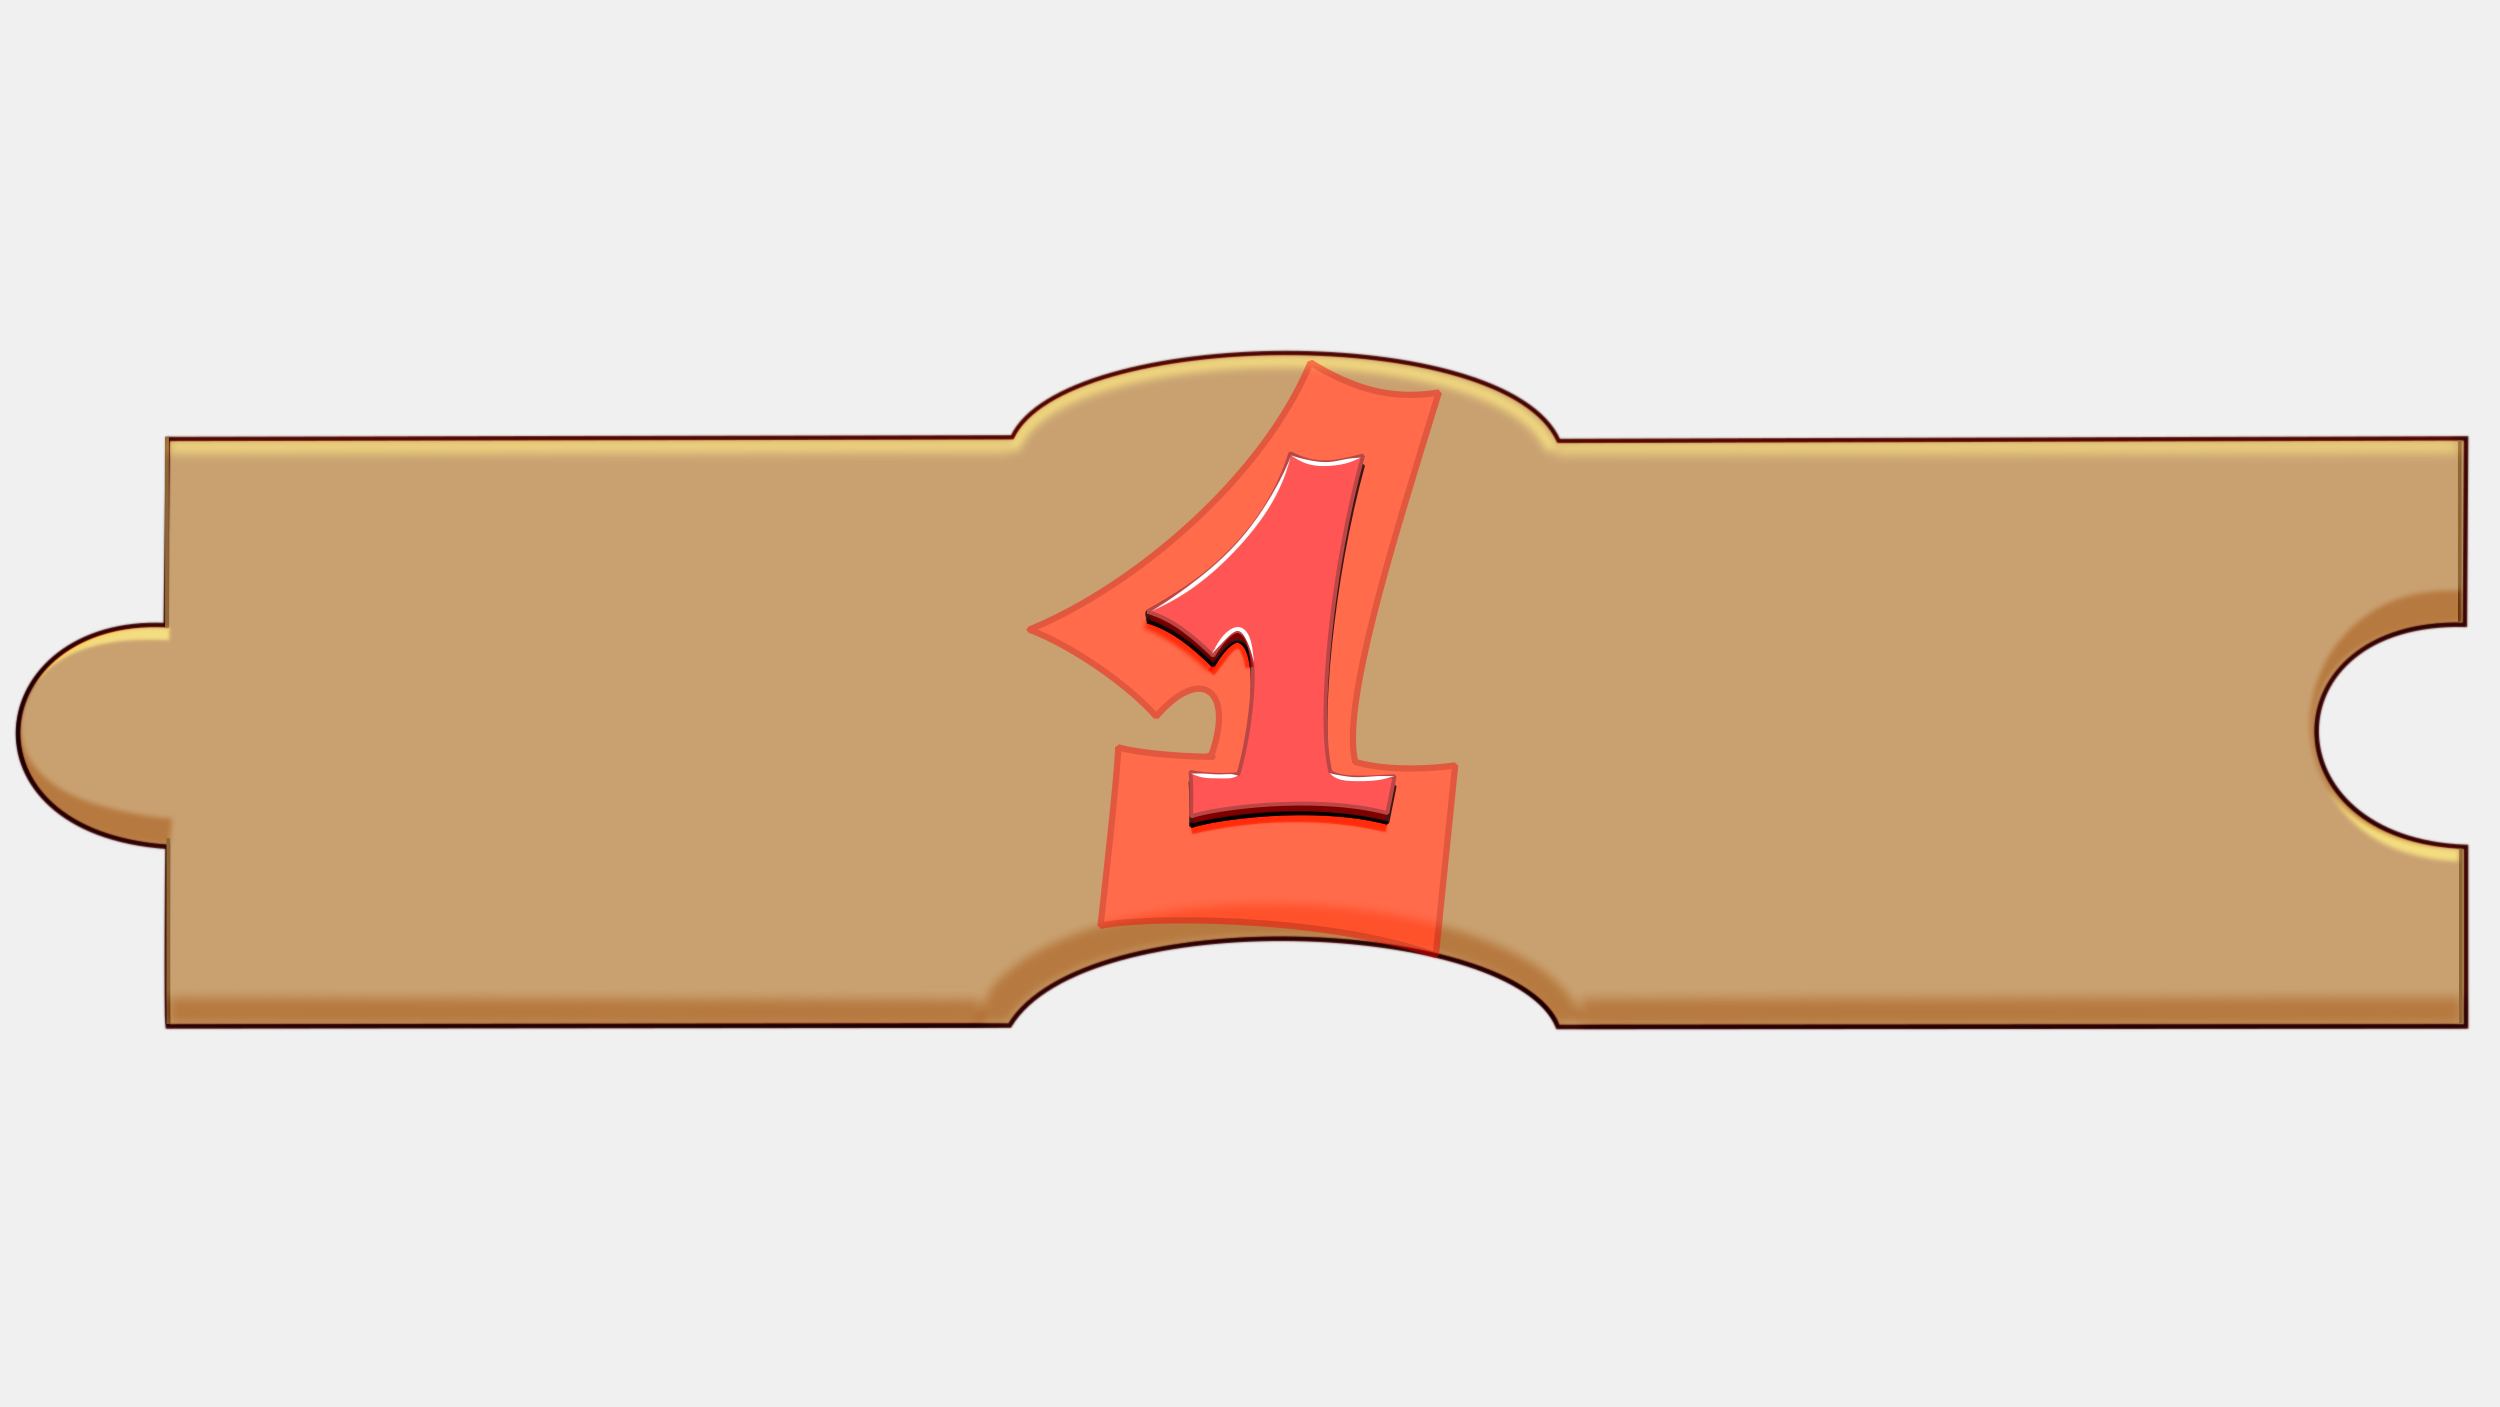
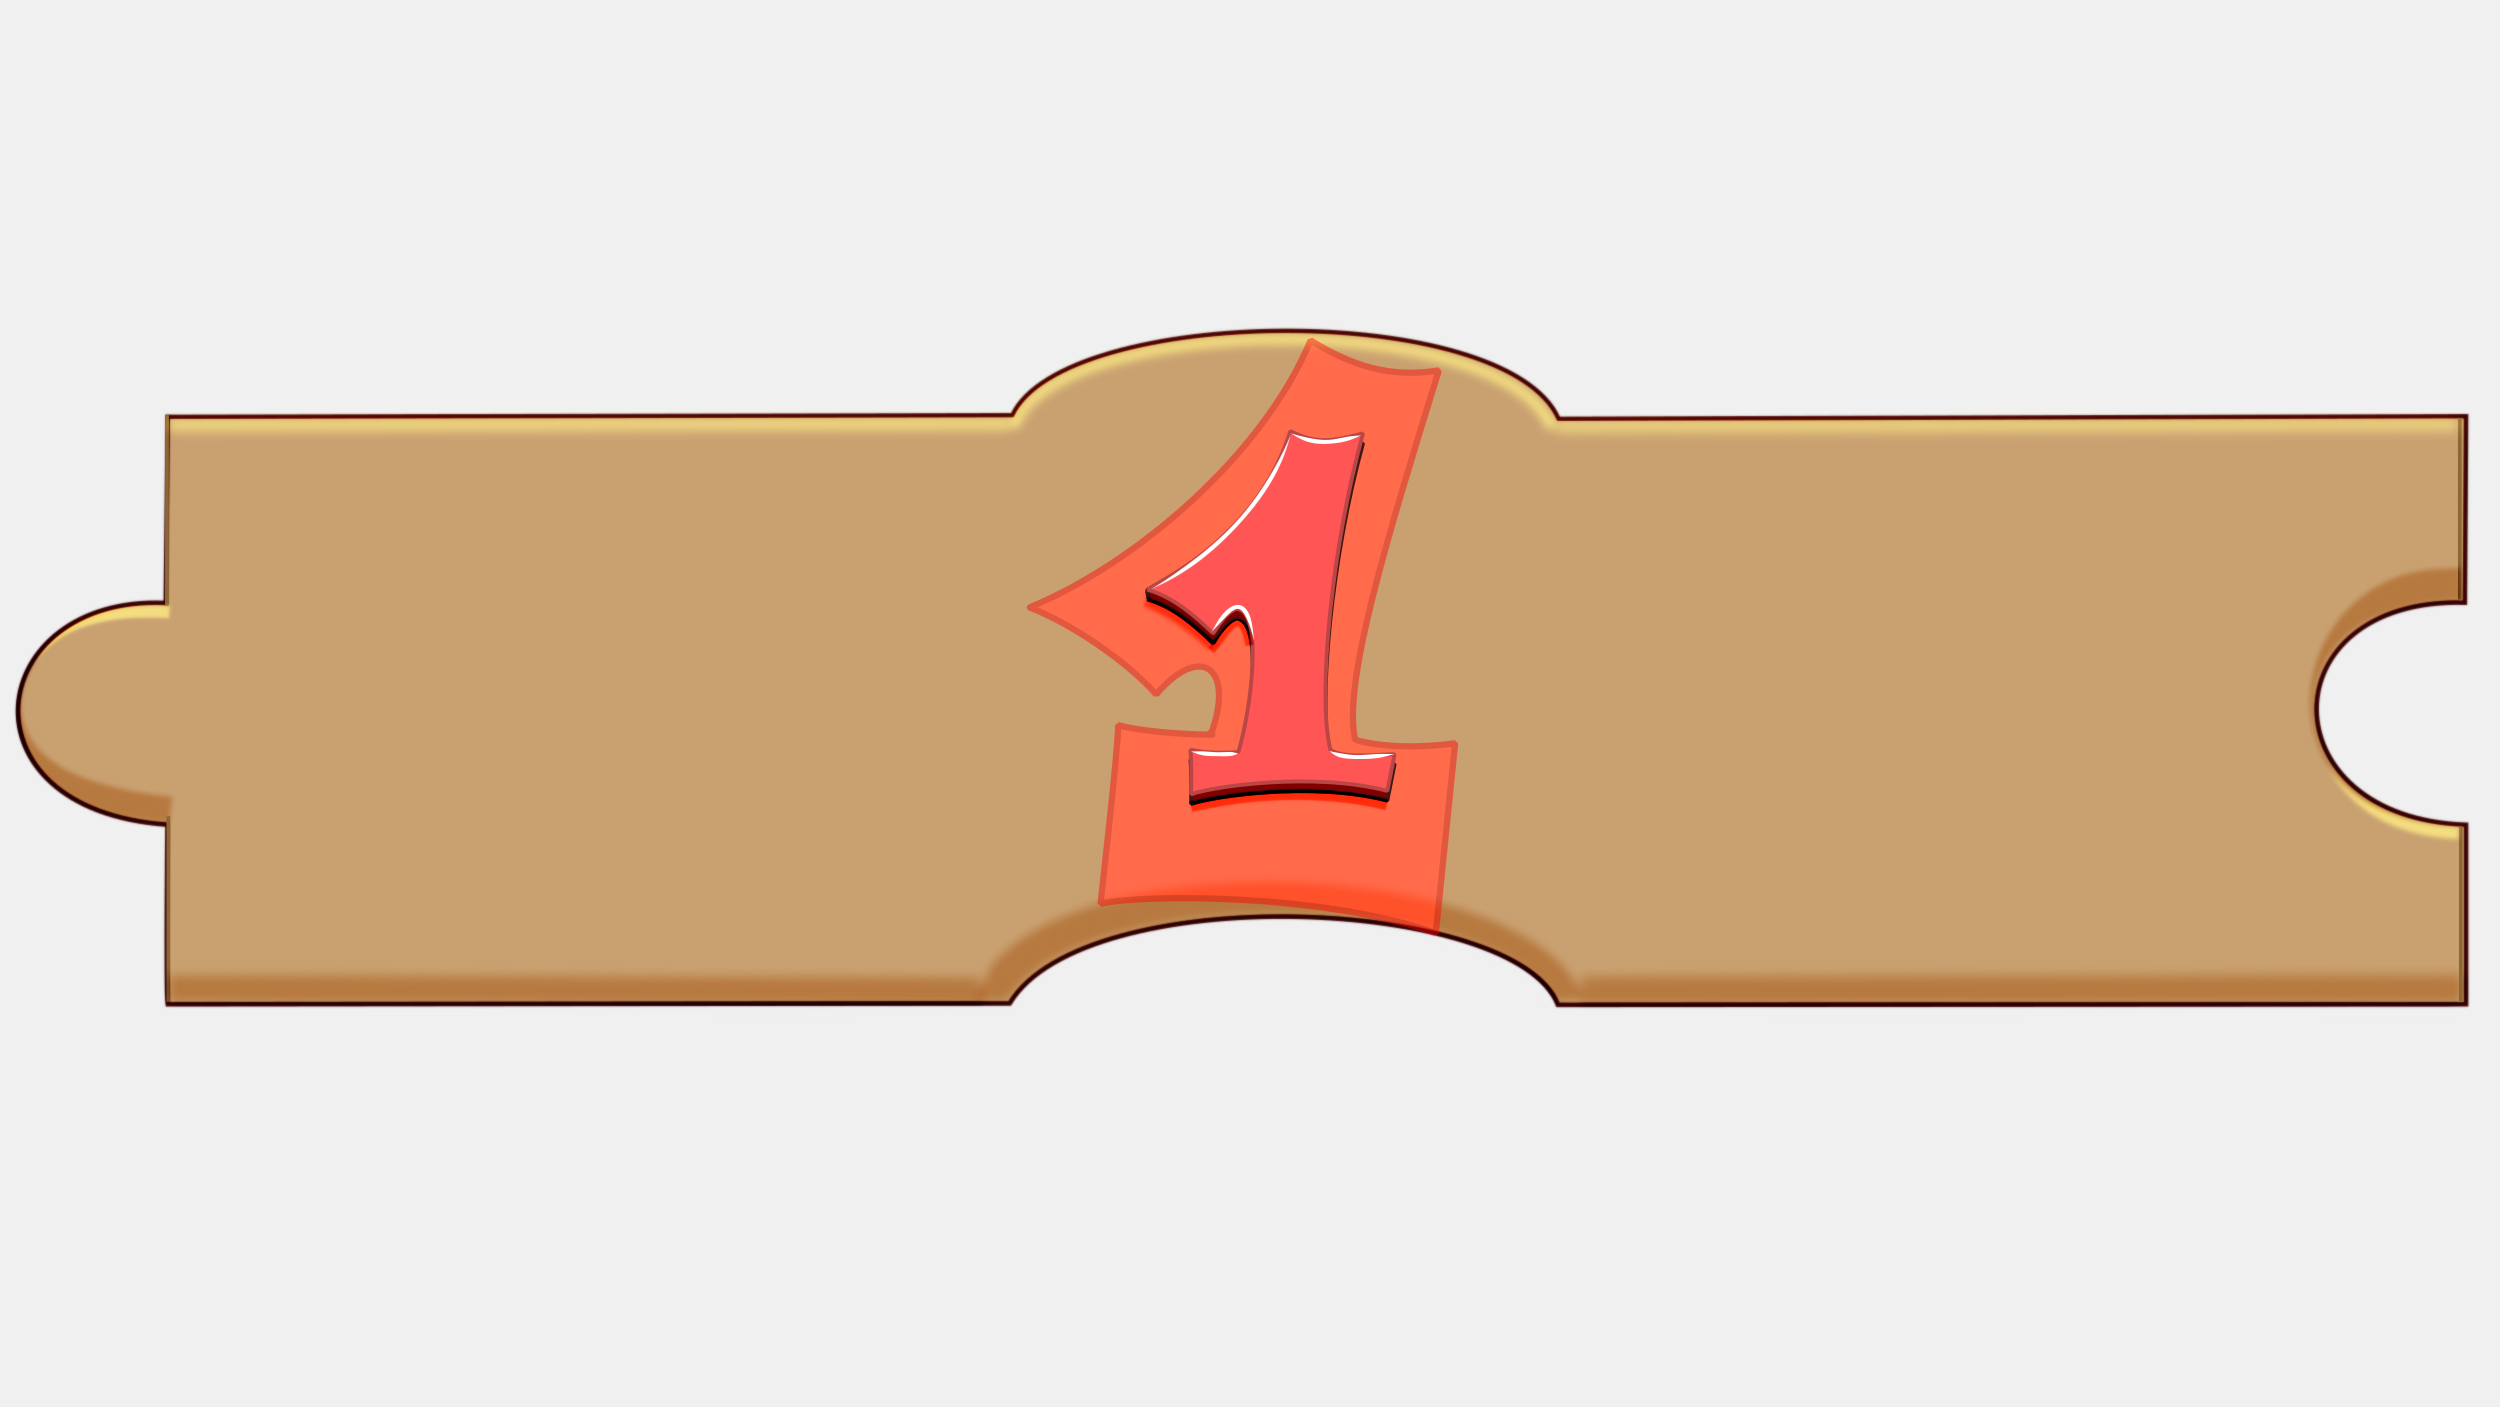
- <svg xmlns="http://www.w3.org/2000/svg" xmlns:xlink="http://www.w3.org/1999/xlink" width="1280" height="720" viewBox="0 0 338.667 190.5" version="1.1" id="svg1" xml:space="preserve">
+ <svg xmlns="http://www.w3.org/2000/svg" xmlns:xlink="http://www.w3.org/1999/xlink" width="1280" height="720" viewBox="0 3 338.667 190.5" version="1.1" id="svg1" xml:space="preserve">
  <defs id="defs1">
    <filter style="color-interpolation-filters:sRGB" id="filter1" x="-0.015" y="-17.03" width="1.031" height="35.06">
      <feGaussianBlur stdDeviation="96.008" id="feGaussianBlur1" />
    </filter>
    <filter style="color-interpolation-filters:sRGB" id="filter2" x="-0.028" y="-0.173" width="1.056" height="1.306">
      <feGaussianBlur stdDeviation="71.392" id="feGaussianBlur2" />
    </filter>
    <filter style="color-interpolation-filters:sRGB" id="filter3" x="-0.015" y="-11.422" width="1.031" height="23.845">
      <feGaussianBlur stdDeviation="102.965" id="feGaussianBlur3" />
    </filter>
    <filter style="color-interpolation-filters:sRGB" id="filter4" x="-0.034" y="-0.079" width="1.069" height="1.158">
      <feGaussianBlur stdDeviation="34.774" id="feGaussianBlur4" />
    </filter>
    <filter style="color-interpolation-filters:sRGB" id="filter5" x="-0.042" y="-0.024" width="1.083" height="1.049">
      <feGaussianBlur stdDeviation="46.556" id="feGaussianBlur5" />
    </filter>
    <filter style="color-interpolation-filters:sRGB" id="filter6" x="-0.037" y="-0.067" width="1.075" height="1.133">
      <feGaussianBlur stdDeviation="36.488" id="feGaussianBlur6" />
    </filter>
    <filter style="color-interpolation-filters:sRGB" id="filter7" x="-0.037" y="-0.026" width="1.074" height="1.053">
      <feGaussianBlur stdDeviation="42.713" id="feGaussianBlur7" />
    </filter>
    <filter style="color-interpolation-filters:sRGB" id="filter8" x="-0.016" y="-11.996" width="1.032" height="24.992">
      <feGaussianBlur stdDeviation="95.795" id="feGaussianBlur8" />
    </filter>
    <filter style="color-interpolation-filters:sRGB" id="filter9" x="-0.018" y="-0.092" width="1.036" height="1.184">
      <feGaussianBlur stdDeviation="81.681" id="feGaussianBlur9" />
    </filter>
    <filter style="color-interpolation-filters:sRGB" id="filter10" x="-0.016" y="-16.791" width="1.032" height="34.583">
      <feGaussianBlur stdDeviation="103.468" id="feGaussianBlur10" />
    </filter>
    <filter style="color-interpolation-filters:sRGB" id="filter22" x="-0.002" y="-0.008" width="1.004" height="1.016">
      <feGaussianBlur stdDeviation="22.083" id="feGaussianBlur22" />
    </filter>
    <linearGradient id="swatch1">
      <stop style="stop-color:#fd9139;stop-opacity:1;" offset="0" id="stop1" />
    </linearGradient>
    <linearGradient xlink:href="#swatch1" id="linearGradient1" x1="161" y1="297.227" x2="614.091" y2="297.227" gradientUnits="userSpaceOnUse" />
    <clipPath clipPathUnits="userSpaceOnUse" id="clipPath4-78">
      <path style="display:inline;fill:#fddf34;fill-opacity:1;stroke:#4e3922;stroke-width:5;stroke-dasharray:none;stroke-dashoffset:0;stroke-opacity:1" d="m 318.467,129.533 c 40.138,-25.716 103.996,2.528 155.841,-7.916 33.048,9.667 38.593,21.333 52,31 7.859,66.719 -10.441,160.411 -15.7,193 C 412.754,339.398 390.581,368.436 360.467,372 334.676,366.547 324.591,373.219 295.934,340.392 269.676,213.322 267.33,152.468 318.467,129.533 Z" id="path5-3" />
    </clipPath>
    <filter style="color-interpolation-filters:sRGB" id="filter5-7" x="-0.025" y="-0.012" width="1.032" height="1.024">
      <feGaussianBlur stdDeviation="0.175 0" id="feGaussianBlur5-9" />
    </filter>
    <filter style="color-interpolation-filters:sRGB" id="filter118" x="-0.069" y="-0.089" width="1.142" height="1.177">
      <feGaussianBlur stdDeviation="7.143" id="feGaussianBlur118" />
    </filter>
    <filter style="color-interpolation-filters:sRGB" id="filter119" x="-0.248" y="-0.147" width="1.491" height="1.304">
      <feGaussianBlur stdDeviation="10.954" id="feGaussianBlur119" />
    </filter>
    <filter style="color-interpolation-filters:sRGB" id="filter68" x="-0.021" y="-0.688" width="1.042" height="2.364">
      <feGaussianBlur stdDeviation="0.16" id="feGaussianBlur68" />
    </filter>
    <filter style="color-interpolation-filters:sRGB" id="filter69" x="-0.105" y="-0.23" width="1.24" height="1.43">
      <feGaussianBlur stdDeviation="0.281" id="feGaussianBlur69" />
    </filter>
    <filter style="color-interpolation-filters:sRGB" id="filter70" x="-0.153" y="-0.249" width="1.332" height="1.455">
      <feGaussianBlur stdDeviation="0.172" id="feGaussianBlur70" />
    </filter>
    <filter style="color-interpolation-filters:sRGB" id="filter11" x="-0.013" y="-0.011" width="1.025" height="1.023">
      <feGaussianBlur stdDeviation="0.1" id="feGaussianBlur11" />
    </filter>
    <filter style="color-interpolation-filters:sRGB" id="filter12" x="-0.007" y="-0.045" width="1.014" height="1.09">
      <feGaussianBlur stdDeviation="0.027" id="feGaussianBlur12" />
    </filter>
    <filter style="color-interpolation-filters:sRGB" id="filter13" x="-0.025" y="-0.029" width="1.05" height="1.059">
      <feGaussianBlur stdDeviation="0.059" id="feGaussianBlur13" />
    </filter>
    <filter style="color-interpolation-filters:sRGB" id="filter14" x="-0.015" y="-0.142" width="1.03" height="1.284">
      <feGaussianBlur stdDeviation="0.04" id="feGaussianBlur14" />
    </filter>
    <filter style="color-interpolation-filters:sRGB" id="filter15" x="-0.015" y="-0.122" width="1.03" height="1.243">
      <feGaussianBlur stdDeviation="0.055" id="feGaussianBlur15" />
    </filter>
  </defs>
  <g id="layer1">
    <g id="layer1-8" transform="translate(0.3335916,-4.488418)">
      <g id="g2" transform="matrix(0.00761404,0,0,0.00761404,522.4759,6.412278)">
        <path style="mix-blend-mode:normal;fill:#c9a171;fill-opacity:1;stroke:#3b0000;stroke-width:79.942;stroke-dasharray:none;stroke-opacity:1;filter:url(#filter22)" d="m -40933.495,7592.032 16145.576,-45.318 -21.018,3317.814 c -3520.014,-91.103 -3519.239,3832.954 21.018,3950.402 v 0 3194.745 l -16157.675,10.455 c -748.986,-1932.18 -8419.255,-2239.333 -9754.574,-24.928 l -14980.477,14.602 c -35.245,-246.766 -4.406,-3194.874 -4.406,-3194.874 -3808.667,-257.7 -3263.115,-4091.225 -29.513,-3946.217 l 35.696,-3311.933 15024.394,-28.553 c 928.245,-1964.691 8778.196,-2058.436 9720.979,63.805 z" id="path7" />
        <path style="fill:#000000;stroke:#8c6633;stroke-width:67.684;stroke-dasharray:none;stroke-opacity:1" d="m -65693.368,7522.439 v 3390.098" id="path11" />
        <path style="mix-blend-mode:color-burn;fill:#bdb3bd;fill-opacity:1;fill-rule:nonzero;stroke:none;stroke-width:67.684;stroke-dasharray:none;stroke-opacity:1;filter:url(#filter7)" d="m -65699.599,10887.61 c -77.737,-1.922 -185.546,-2.162 -311.158,5.122 -126.739,7.351 -265.819,21.994 -412.297,48.247 -146.635,26.28 -291.835,62.609 -433.713,110.109 -141.732,47.451 -272.201,103.388 -391.735,165.607 -91.369,47.558 -182.253,101.254 -270.724,162.197 -207.446,142.898 -390.651,318.357 -528.28,525.521 -130.319,196.16 -211.037,408.112 -236.309,621.846 -18.965,160.39 -5.856,314.812 34.268,457.028 16.232,57.533 37.657,115.008 64.44,171.854 46.084,97.817 107.148,191.931 182.801,280.651 75.664,88.733 164.339,170.243 264.561,244.366 112.304,83.059 236.264,154.767 368.498,216.893 132.375,62.191 268.671,112.754 404.048,155.403 101.553,31.993 199.681,58.629 291.88,82.086 165.832,42.188 324.101,76.141 478.873,103.457 150.463,26.556 279.553,43.492 359.276,51.305 l 233.369,22.869 -45.738,466.738 -233.37,-22.87 c -85.909,-8.418 -226.79,-21.228 -392.298,-47.571 -167.567,-26.67 -349.315,-65.421 -530.323,-123.394 -101.827,-32.613 -210.265,-73.775 -320.617,-124.246 -147.35,-67.392 -293.844,-149.414 -432.113,-246.993 -138.392,-97.666 -263.326,-207.227 -371.553,-327.689 -96.587,-107.508 -176.746,-220.214 -241.196,-336.302 -64.398,-115.997 -111.428,-232.304 -144.427,-346.934 -19.18,-66.621 -33.457,-132.096 -43.768,-196.117 -25.467,-158.129 -27.8,-322.66 -1.117,-490.884 35.498,-223.8 120.901,-443.908 255.66,-648.022 142.262,-215.477 330.299,-399.155 545.421,-544.689 91.659,-62.008 186.124,-115.679 281.215,-161.475 124.386,-59.904 259.714,-112.115 405.439,-154.738 145.863,-42.663 294.342,-73.444 443.112,-93.932 148.618,-20.467 289.025,-29.495 416.275,-31.875 126.154,-2.36 234.003,1.943 311.6,6.432 z" id="path12" />
        <path style="fill:#000000;stroke:#8c6633;stroke-width:66.791;stroke-dasharray:none;stroke-opacity:1" d="m -65669.12,14663.083 v 3301.191" id="path3" />
        <path style="mix-blend-mode:color-burn;fill:none;stroke:#bdb3bd;stroke-width:473.792;stroke-dasharray:none;stroke-opacity:1;filter:url(#filter8)" d="m -65658.241,17730.561 14433.496,38.913" id="path4" />
        <path style="mix-blend-mode:color-burn;fill:#bdb3bd;fill-opacity:1;fill-rule:nonzero;stroke:none;stroke-width:203.054;stroke-dasharray:none;stroke-opacity:1;filter:url(#filter9)" d="m -50562.248,17709.966 c 45.891,-55.765 123.731,-141.951 245.258,-241.558 123.692,-101.384 282.737,-208.714 487.671,-315.589 253.012,-131.947 537.227,-243.027 836.787,-335.923 92.667,-28.736 189.314,-56.454 289.962,-83.003 409.592,-108.042 871.106,-192.913 1373.044,-249.251 501.371,-56.273 1017.751,-81.221 1527.346,-77.712 59.376,0.409 118.481,1.203 177.286,2.37 483.693,9.597 966.678,43.325 1431.519,103.682 465.001,60.378 893.644,145.053 1274.745,250.933 155.141,43.102 300.542,89.199 436.089,137.845 236.913,85.023 463.295,184.787 666.73,298.828 197.001,110.433 348.93,221.007 465.998,325.289 114.962,102.407 186.09,189.792 227.489,245.046 l 146.006,194.873 475.193,-69.851 -231.453,-417.034 c -22.67,-40.847 -66.078,-85.013 -115.321,-139.114 -49.496,-54.379 -109.088,-114.006 -180.856,-177.071 -146.303,-128.562 -327.332,-257.483 -551.228,-382.934 -230.747,-129.289 -479.99,-239.779 -734.757,-335.216 -145.967,-54.679 -301.07,-107.186 -465.434,-156.961 -403.422,-122.169 -852.37,-224.727 -1337.142,-301.464 -484.285,-76.66 -987.981,-124.917 -1491.684,-143.034 -61.298,-2.205 -122.921,-3.998 -184.836,-5.366 -530.799,-11.737 -1071.389,7.929 -1598.406,61.91 -527.473,54.028 -1019.145,140.131 -1461.398,253.803 -108.869,27.983 -214.009,57.446 -315.398,88.26 -326.082,99.105 -646.797,222.986 -939.592,375.872 -238.651,124.614 -432.879,254.966 -591.071,385.361 -156.723,129.183 -261.307,244.741 -327.114,324.708 l -276.596,625.337 550.013,-10.752 z" id="path5" />
        <path style="mix-blend-mode:color-burn;fill:none;stroke:#bdb3bd;stroke-width:492.238;stroke-dasharray:none;stroke-opacity:1;filter:url(#filter10)" d="m -40538.51,17764.741 15683.669,-29.446" id="path6" />
        <path style="fill:#000000;stroke:#8c6633;stroke-width:64.807;stroke-dasharray:none;stroke-opacity:1" d="m -24882.147,14847.532 v 3108.005" id="path9" />
        <path style="fill:#000000;stroke:#8c6633;stroke-width:66.047;stroke-dasharray:none;stroke-opacity:1" d="M -24900.04,7584.757 V 10812.829" id="path10" />
        <path style="mix-blend-mode:color-burn;fill:#bdb3bd;fill-opacity:1;fill-rule:nonzero;stroke:none;stroke-width:75.096;stroke-dasharray:none;stroke-opacity:1;filter:url(#filter5)" d="m -24904.159,14836.013 c -89.062,-3.778 -211.905,-11.888 -352.915,-30.282 -142.294,-18.561 -296.556,-46.704 -456.161,-89.157 -159.787,-42.502 -315.2,-96.759 -464.097,-163.958 -148.726,-67.121 -282.574,-143.373 -402.671,-226.117 -91.819,-63.26 -181.503,-133.629 -267.021,-212.334 -200.63,-184.648 -366.997,-405.079 -481.201,-659.657 -108.057,-240.879 -162.088,-496.736 -161.53,-750.357 0.419,-190.26 31.568,-371.431 86.731,-535.95 49.768,-148.43 123.397,-292.743 219.846,-426.945 96.491,-134.258 212.162,-253.401 343.001,-356.425 156.583,-123.296 327.092,-217.525 502.161,-290.35 175.438,-72.978 344.046,-119.907 494.943,-156.634 146.873,-35.748 284.249,-62.621 417.356,-82.177 129.307,-18.999 238.756,-28.579 306.069,-31.348 l 238.811,-9.825 -16.577,-566.172 -238.811,9.825 c -74.718,3.075 -197.605,6.907 -344.197,24.951 -148.389,18.266 -311.33,49.869 -476.25,104.47 -171.193,56.678 -361.892,144.942 -550.866,271.069 -189.651,126.578 -365.06,282.862 -516.61,467.209 -126.611,154.011 -229.911,319.468 -311.083,491.438 -81.073,171.758 -136.9,343.151 -174.461,509.313 -41.662,184.299 -63.138,378.484 -56.707,579.208 8.559,267.173 66.354,534.083 178.603,786.114 118.58,266.247 289.931,497.856 498.867,686.798 88.937,80.426 182.47,151.13 278.291,212.559 125.315,80.336 264.371,152.376 417.369,213.872 153.152,61.558 312.116,109.278 474.257,144.883 161.973,35.57 317.818,57.013 460.857,69.607 141.799,12.484 264.906,15.701 353.996,16.372 z" id="path13" />
        <path style="mix-blend-mode:overlay;fill:none;fill-opacity:1;stroke:#e5d091;stroke-width:212.341;stroke-dasharray:none;stroke-opacity:1;filter:url(#filter1)" d="m -65659.972,7697.164 14981.43,-19.765" id="path14" />
        <path style="mix-blend-mode:overlay;fill:none;fill-opacity:1;stroke:#e5d091;stroke-width:193.161;stroke-dasharray:none;stroke-opacity:1;filter:url(#filter3)" d="m -40993.652,7718.884 16058.144,-30.09" id="path15" />
        <path style="mix-blend-mode:overlay;fill:none;fill-opacity:1;stroke:#e5d091;stroke-width:203.054;stroke-dasharray:none;stroke-opacity:1;filter:url(#filter2)" d="m -50633.431,7738.856 c 683.433,-2045.106 8720.414,-2129.615 9580.337,10.325" id="path16" />
        <path style="mix-blend-mode:overlay;fill:#e5d091;fill-opacity:1;fill-rule:nonzero;stroke:none;stroke-width:203.054;stroke-dasharray:none;stroke-opacity:1;filter:url(#filter4)" d="m -65752.774,10919.4 c -25.852,-1.044 -81.217,-3.582 -145.717,-5.013 -67.761,-1.504 -144.551,-1.81 -224.386,0.863 -58.387,1.955 -125.178,5.184 -197.444,10.921 -97.159,7.712 -202.348,19.804 -311.233,38.992 -109.387,19.275 -216.344,44.634 -318.689,76.953 -8.06,2.546 -16.125,5.145 -24.195,7.799 -111.568,36.695 -221.787,83.119 -327.844,139.814 -106.309,56.831 -203.979,121.577 -293.278,193.298 -31.226,25.08 -61.051,50.708 -89.577,76.789 -85.802,78.448 -165.531,167.913 -236.913,268.513 -70.31,99.088 -117.104,187.418 -144.091,241.492 15.791,-23.793 38.88,-57.213 68.318,-95.488 29.749,-38.681 64.319,-80.179 104.205,-122.835 82.62,-88.358 170.273,-162.719 261.028,-226.427 30.122,-21.146 61.39,-41.512 93.813,-61.063 189.395,-114.206 396.817,-188.091 613.92,-239.53 7.688,-1.821 15.366,-3.609 23.032,-5.366 97.773,-22.404 197.659,-40.517 301.405,-54.503 103,-13.884 202.03,-22.639 294.511,-27.905 68.656,-3.91 132.16,-5.806 188.015,-6.499 78.004,-0.967 148.145,-0.716 215.261,0.359 62.662,1.003 115.529,2.638 141.187,3.674 l 107.419,4.336 8.672,-214.838 z" id="path17" />
        <path style="mix-blend-mode:overlay;fill:#e5d091;fill-opacity:1;fill-rule:nonzero;stroke:none;stroke-width:203.054;stroke-dasharray:none;stroke-opacity:1;filter:url(#filter6)" d="m -25036.289,15065.007 c -27.683,-1.916 -80.444,-5.403 -145.868,-11.955 -67.395,-6.751 -142.326,-16.147 -220.038,-29.268 -104.974,-17.724 -233.316,-43.447 -373.091,-82.989 -141.408,-40.005 -281.995,-90.641 -415.486,-153.563 -7.577,-3.572 -15.157,-7.195 -22.739,-10.871 -104.811,-50.813 -207.978,-110.629 -307.284,-179.276 -99.518,-68.793 -191.189,-143.688 -275.431,-223.598 -29.468,-27.954 -57.687,-56.197 -84.751,-84.648 -81.363,-85.531 -157.734,-180.505 -227.018,-284.388 -68.277,-102.372 -114.784,-191.202 -141.771,-245.276 33.574,50.586 90.849,131.887 170.88,222.963 81.264,92.479 166.703,173.32 254.934,245.321 29.266,23.884 59.615,47.245 91.049,70.05 183.769,133.323 383.546,232.657 591.739,312.429 7.367,2.823 14.722,5.613 22.063,8.371 130.32,48.96 261.602,89.736 396.816,123.326 132.756,32.979 253.758,55.109 353.666,69.774 75.097,11.023 143.373,19.618 208.665,26.569 62.098,6.612 112.136,10.703 138.511,12.528 l 107.25,7.424 -14.846,214.5 z" id="path18" />
      </g>
    </g>
    <path style="mix-blend-mode:hard-light;fill:#ff5555;fill-opacity:1;stroke:#bb4646;stroke-width:0.852;stroke-linecap:round;stroke-linejoin:bevel;stroke-dasharray:none;stroke-opacity:1" d="m 139.452,85.294 c 14.459,-5.944 31.655,-20.689 38.086,-36.176 5.576,3.422 10.77,5.133 17.376,4.052 -6.8,22.039 -13.124,42.381 -11.331,50.046 2.95,0.897 8.05,1.22 13.543,0.472 l -2.624,25.706 c -15.964,-5.565 -40.685,-5.205 -45.414,-3.962 0.321,-3.097 2.361,-20.768 2.39,-24.206 2.627,0.786 8.385,1.271 12.756,1.302 0.153,0.001 -0.974,-0.212 -0.155,-0.154 3.256,-9.111 -1.524,-12.249 -7.448,-5.309 -3.97,-4.503 -11.688,-9.714 -17.179,-11.77 z" id="path2" />
    <path style="fill:#800000;fill-opacity:1;stroke:#401817;stroke-width:0.529;stroke-linecap:round;stroke-linejoin:bevel;stroke-dasharray:none;stroke-opacity:1" d="m 155.392,84.18 c 0.445,-0.233 -0.282,-1.094 0.158,-1.341 8.02,-4.499 16.276,-10.627 19.245,-20.125 3.601,1.84 5.859,1.335 9.855,0.306 -4.203,15.162 -6.25,35.468 -4.431,42.856 1.722,1.182 5.423,0.685 8.709,0.611 l -0.993,4.965 c -10.086,-2.622 -23.748,-0.572 -26.584,0.458 0.034,-1.952 0.086,-3.886 -0.076,-6.035 1.711,0.363 3.783,0.542 6.493,0.306 1.729,-5.852 3.427,-19.084 -0.248,-19.404 -1.345,0.438 -2.44,2.175 -3.189,3.361 -2.672,-2.601 -5.461,-4.968 -8.938,-5.959 z" id="path1" />
    <path style="fill:#ff5555;fill-opacity:1;stroke:#bb4646;stroke-width:0.529;stroke-linecap:round;stroke-linejoin:bevel;stroke-dasharray:none;stroke-opacity:1" d="m 155.392,82.865 c 8.558,-4.487 16.272,-11.447 19.404,-21.466 3.601,1.84 5.859,1.335 9.855,0.306 -4.203,15.162 -6.25,35.468 -4.431,42.856 1.722,1.182 5.423,0.685 8.709,0.611 l -0.993,4.965 c -10.086,-2.622 -23.748,-0.572 -26.584,0.458 0.034,-1.952 0.086,-3.886 -0.076,-6.035 1.711,0.363 3.783,0.542 6.493,0.306 1.729,-5.852 3.427,-19.084 -0.248,-19.404 -1.345,0.438 -2.44,2.175 -3.189,3.361 -2.672,-2.601 -5.461,-4.968 -8.938,-5.959 z" id="path59" />
    <path style="opacity:1;mix-blend-mode:color-burn;fill:none;fill-opacity:1;stroke:#bdb3bd;stroke-width:1.509;stroke-linecap:butt;stroke-linejoin:bevel;stroke-dasharray:none;stroke-opacity:1;filter:url(#filter68)" d="m 161.353,112.262 c 8.037,-1.883 17.519,-2.403 26.518,-0.262" id="path66" />
    <path style="opacity:1;mix-blend-mode:color-burn;fill:none;fill-opacity:1;stroke:#bdb3bd;stroke-width:1.508;stroke-linecap:butt;stroke-linejoin:bevel;stroke-dasharray:none;stroke-opacity:1;filter:url(#filter69)" d="m 155.237,84.43 c 2.918,1.084 6.388,3.459 8.927,6.006" id="path67" />
    <path style="opacity:1;mix-blend-mode:color-burn;fill:none;fill-opacity:1;stroke:#bdb3bd;stroke-width:1.058;stroke-linecap:butt;stroke-linejoin:bevel;stroke-dasharray:none;stroke-opacity:1;filter:url(#filter70)" d="m 164.046,91.128 c 1.899,-2.011 4.034,-6.99 5.211,-0.69" id="path68" />
    <path style="opacity:1;fill:#ffffff;fill-opacity:1;fill-rule:nonzero;stroke:none;stroke-width:0.529;stroke-linecap:butt;stroke-linejoin:bevel;stroke-dasharray:none;stroke-opacity:1;filter:url(#filter11)" d="m 155.81,82.874 c 1.15,-0.523 3.108,-1.429 5.187,-2.825 2.341,-1.572 4.632,-3.607 6.739,-5.892 2.111,-2.291 3.898,-4.681 5.154,-7.105 1.123,-2.167 1.68,-4.108 1.995,-5.298 -0.458,1.242 -1.216,2.897 -2.459,5.044 -1.353,2.339 -2.974,4.717 -5.079,7.001 -2.102,2.28 -4.396,4.152 -6.654,5.818 -2.078,1.533 -3.68,2.573 -4.882,3.258 z" id="path70" />
    <path style="opacity:1;fill:#ffffff;fill-opacity:1;fill-rule:nonzero;stroke:none;stroke-width:0.529;stroke-linecap:butt;stroke-linejoin:bevel;stroke-dasharray:none;stroke-opacity:1;filter:url(#filter12)" d="m 174.847,61.676 c 0.493,0.316 1.286,0.839 2.175,1.135 0.171,0.057 0.348,0.106 0.529,0.148 0.861,0.199 1.686,0.203 2.479,0.155 0.787,-0.047 1.548,-0.146 2.251,-0.324 0.149,-0.038 0.293,-0.079 0.43,-0.122 0.626,-0.2 1.388,-0.572 1.67,-0.683 -0.367,0.031 -1.092,0.054 -1.794,0.168 -0.14,0.023 -0.284,0.05 -0.432,0.079 -0.701,0.138 -1.402,0.308 -2.157,0.353 -0.758,0.046 -1.515,-0.037 -2.33,-0.187 -0.172,-0.032 -0.34,-0.065 -0.509,-0.099 -0.766,-0.156 -1.893,-0.46 -2.313,-0.624 z" id="path71" />
    <path style="opacity:1;fill:#ffffff;fill-opacity:1;fill-rule:nonzero;stroke:none;stroke-width:0.529;stroke-linecap:butt;stroke-linejoin:bevel;stroke-dasharray:none;stroke-opacity:1;filter:url(#filter14)" d="m 161.334,104.8 c 0.314,0.117 0.93,0.387 1.54,0.509 0.704,0.141 1.465,0.122 2.14,0.13 0.55,0.006 1.073,0.032 1.515,-0.006 0.095,-0.008 0.185,-0.019 0.269,-0.034 0.402,-0.07 0.8,-0.263 0.944,-0.316 -0.159,-0.04 -0.558,-0.182 -0.97,-0.213 -0.084,-0.006 -0.174,-0.009 -0.267,-0.009 -0.429,6e-5 -0.957,0.054 -1.485,0.048 -0.643,-0.007 -1.413,-0.109 -2.086,-0.127 -0.555,-0.015 -1.32,0.028 -1.6,0.017 z" id="path72" />
    <path style="opacity:1;fill:#ffffff;fill-opacity:1;fill-rule:nonzero;stroke:none;stroke-width:0.529;stroke-linecap:butt;stroke-linejoin:bevel;stroke-dasharray:none;stroke-opacity:1;filter:url(#filter13)" d="m 164.178,88.575 c 0.271,-0.316 1.063,-1.145 1.59,-1.698 0.115,-0.121 0.23,-0.242 0.345,-0.36 0.268,-0.277 0.523,-0.522 0.772,-0.709 0.12,-0.09 0.234,-0.162 0.343,-0.216 0.111,-0.055 0.214,-0.09 0.31,-0.106 0.095,-0.016 0.185,-0.013 0.271,0.007 0.084,0.02 0.168,0.056 0.251,0.113 0.085,0.057 0.172,0.136 0.262,0.24 0.093,0.108 0.186,0.24 0.281,0.399 0.081,0.134 0.16,0.284 0.24,0.447 0.122,0.249 0.252,0.538 0.39,0.901 0.298,0.783 0.526,1.641 0.645,2.189 -0.051,-0.55 -0.123,-1.45 -0.285,-2.29 -0.075,-0.387 -0.161,-0.723 -0.262,-1.004 -0.067,-0.187 -0.144,-0.362 -0.23,-0.523 -0.102,-0.19 -0.216,-0.358 -0.343,-0.501 -0.123,-0.138 -0.257,-0.251 -0.401,-0.336 -0.144,-0.085 -0.293,-0.139 -0.447,-0.165 -0.156,-0.026 -0.309,-0.022 -0.459,0.002 -0.15,0.025 -0.3,0.071 -0.45,0.137 -0.148,0.065 -0.296,0.148 -0.443,0.247 -0.301,0.204 -0.597,0.475 -0.866,0.78 -0.116,0.131 -0.227,0.269 -0.33,0.408 -0.497,0.672 -0.963,1.629 -1.185,2.038 z" id="path73" />
    <path style="opacity:1;fill:#ffffff;fill-opacity:1;fill-rule:nonzero;stroke:none;stroke-width:0.529;stroke-linecap:butt;stroke-linejoin:bevel;stroke-dasharray:none;stroke-opacity:1;filter:url(#filter15)" d="m 180.109,104.726 c 0.2,0.201 0.572,0.577 1.198,0.803 0.118,0.043 0.245,0.08 0.38,0.112 0.639,0.151 1.374,0.172 2.16,0.178 0.95,0.007 2.017,-0.007 2.965,-0.159 0.77,-0.124 1.706,-0.406 2.067,-0.495 -0.358,-0.002 -1.359,-0.056 -2.118,-0.032 -0.924,0.03 -2.009,0.164 -2.91,0.157 -0.774,-0.006 -1.446,-0.104 -2.048,-0.209 -0.126,-0.022 -0.245,-0.043 -0.359,-0.063 -0.518,-0.089 -1.13,-0.209 -1.335,-0.292 z" id="path74" />
  </g>
</svg>
